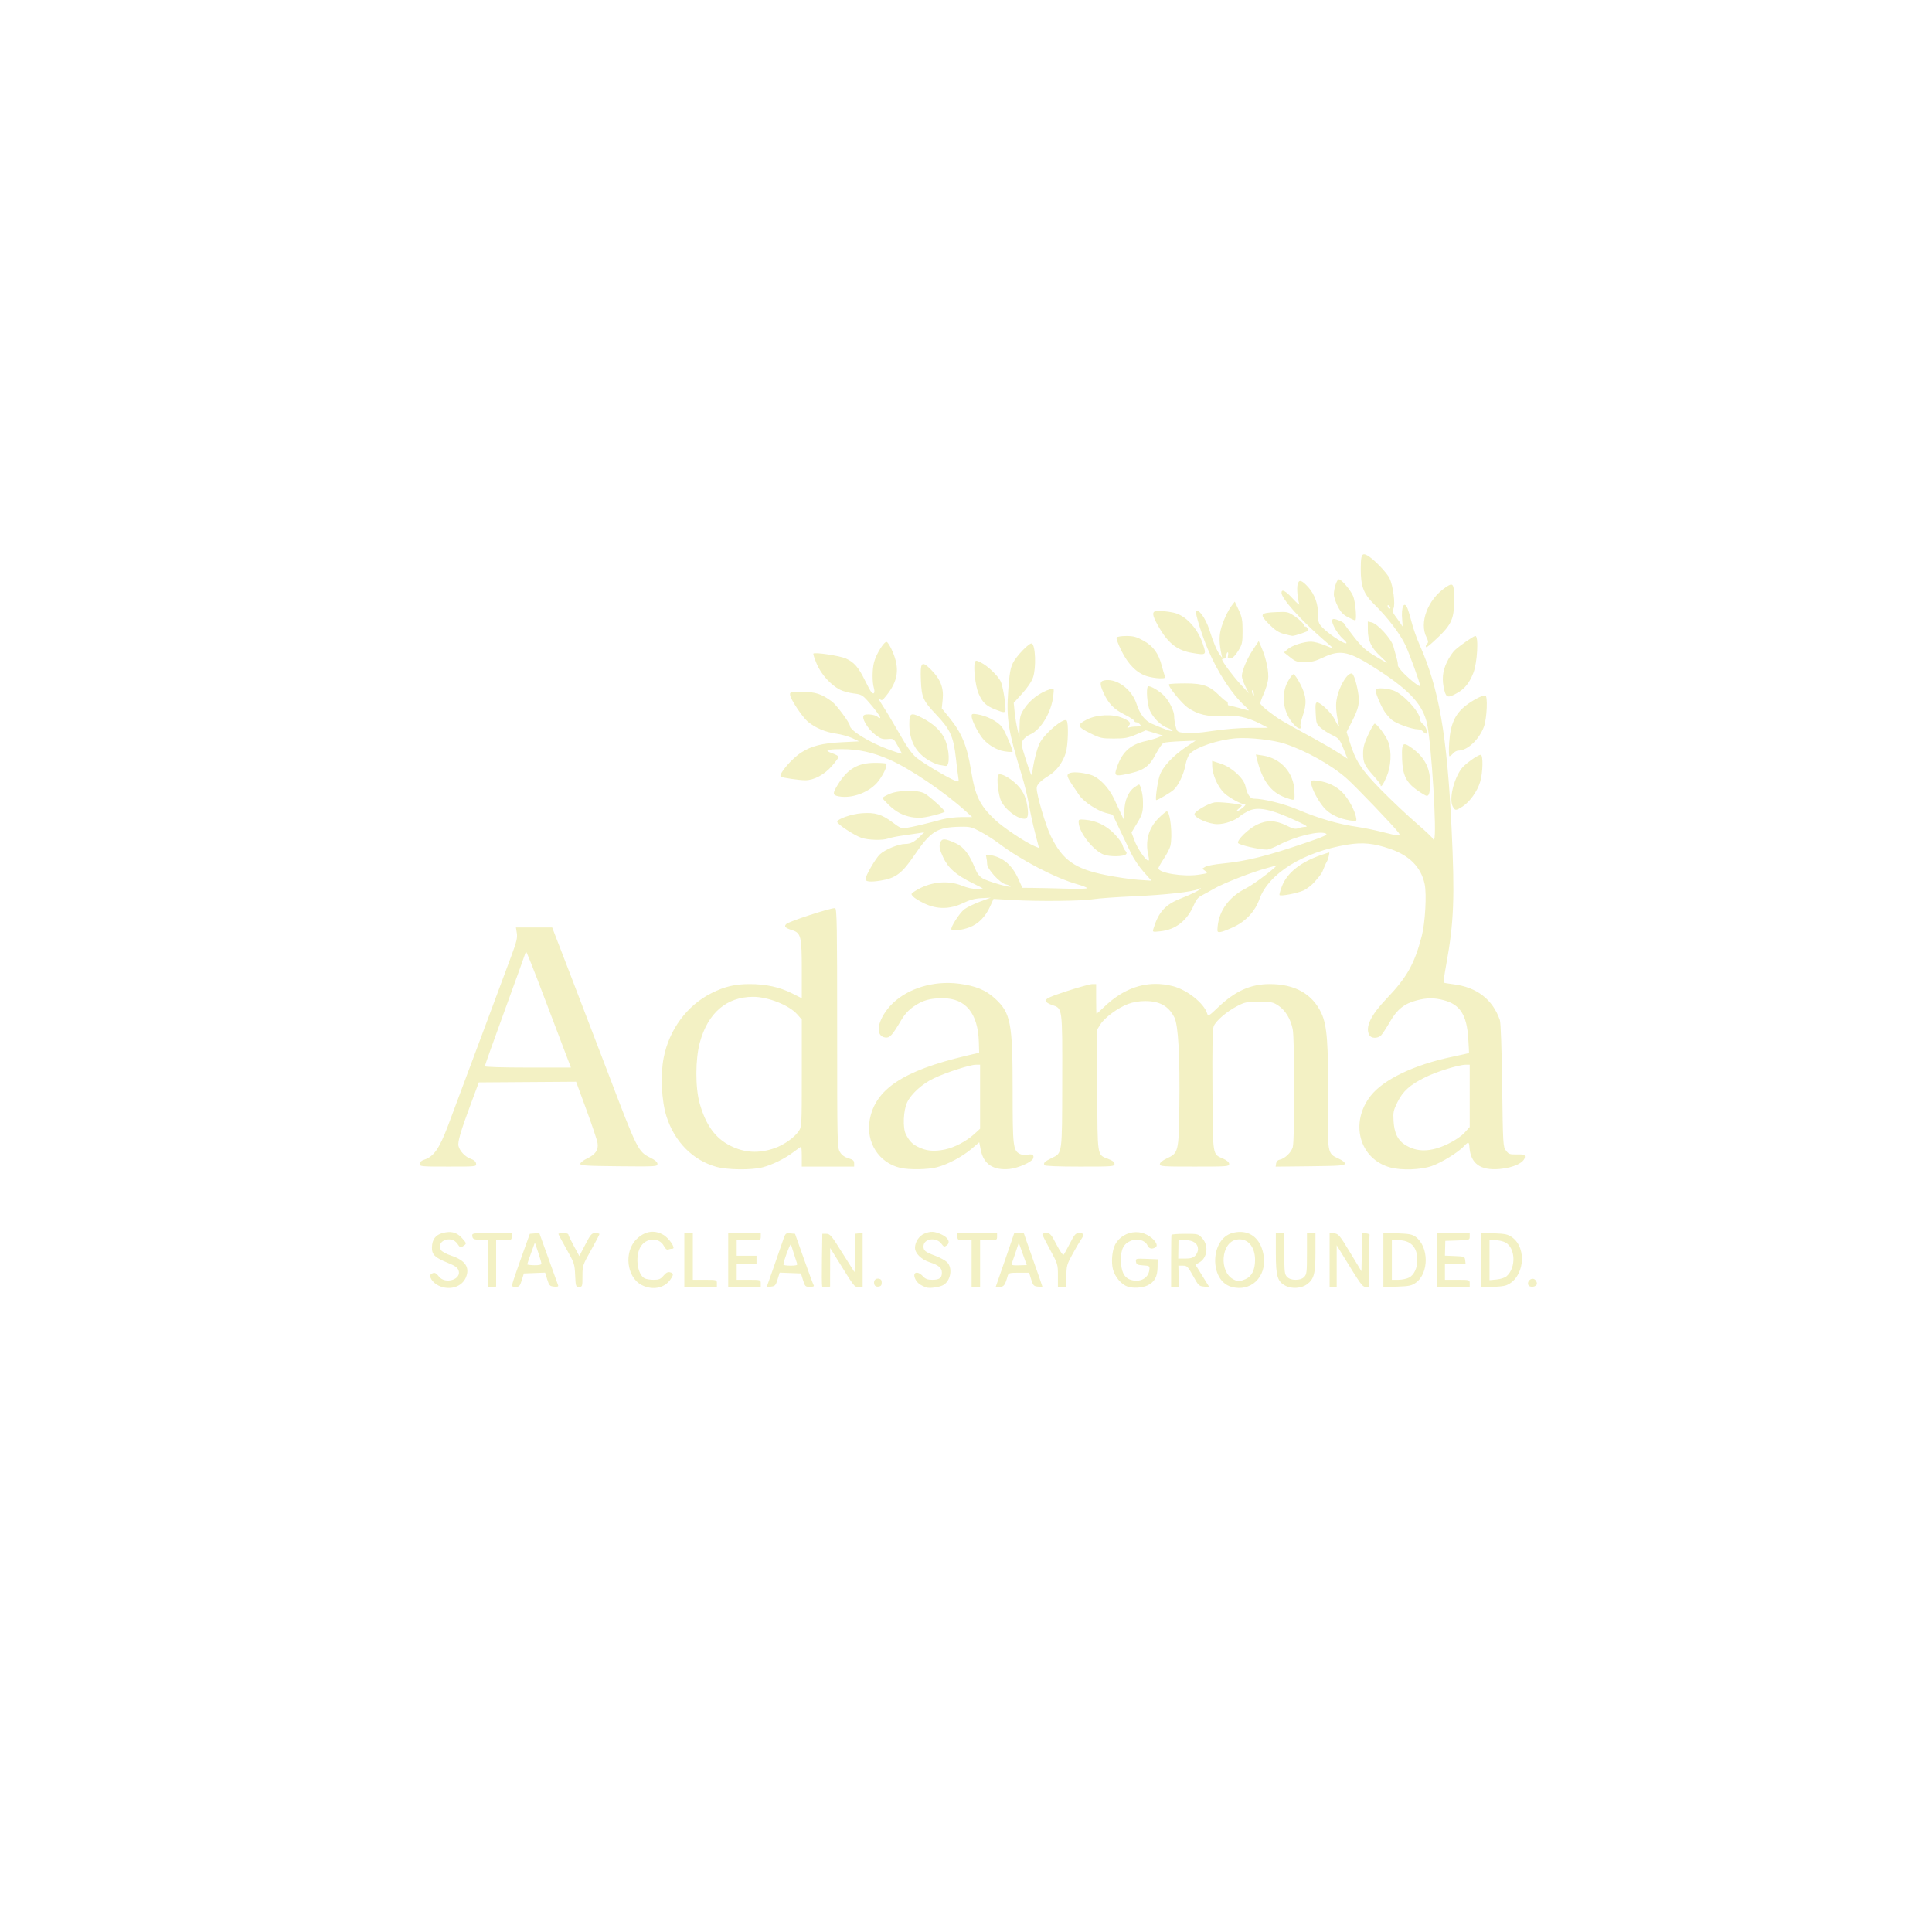
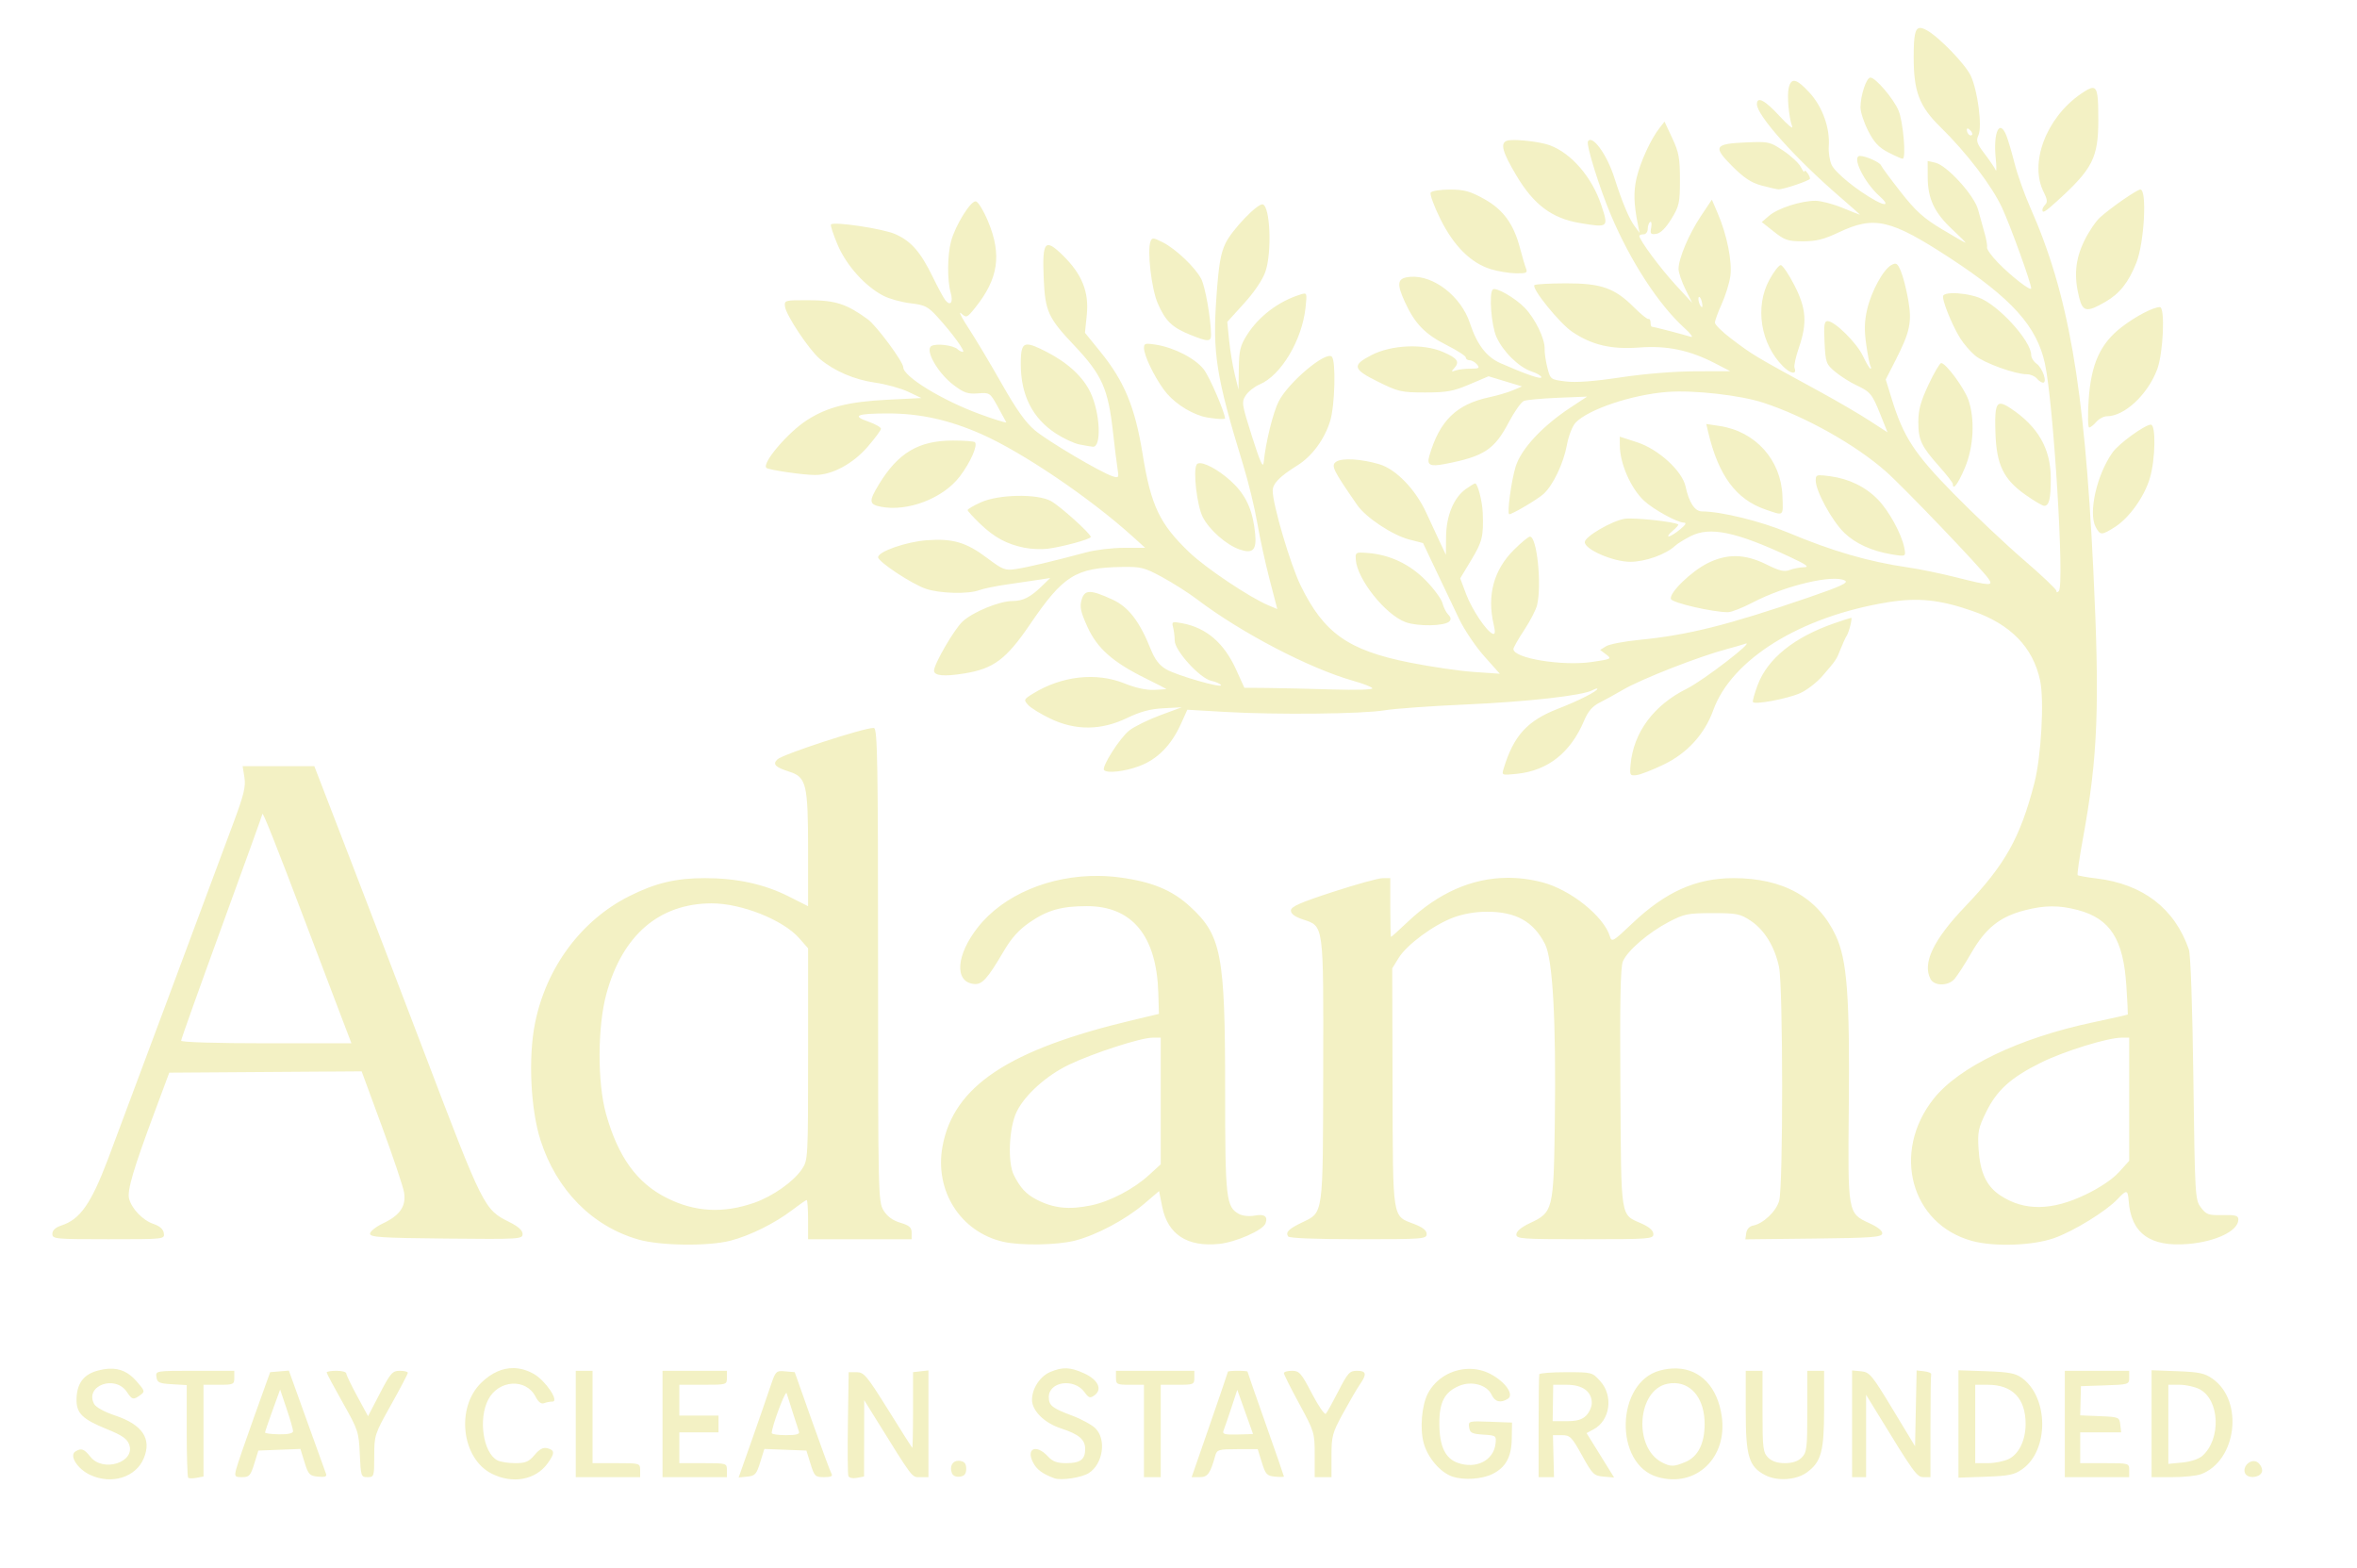
- <svg xmlns="http://www.w3.org/2000/svg" width="1365.3" height="1365.3" version="1.1" viewBox="0 0 1365.3 1365.3" xml:space="preserve">
+ <svg xmlns="http://www.w3.org/2000/svg" viewBox="277.9 381.7 842.1 560.0" version="1.1" xml:space="preserve">
  <path d="m963.87 391.68c-1.81 0.057-2.238 2.816-2.252 10.299-0.024 12.422 1.966 17.67 9.504 25.061 9.438 9.254 18.408 21.001 22.08 28.914 2.996 6.456 10.376 26.874 10.393 28.758 0.011 1.222-6.967-4.162-11.768-9.078-2.352-2.408-4.156-4.906-4.008-5.551 0.148-0.645-0.254-2.972-0.895-5.172s-1.671-5.923-2.291-8.273c-1.354-5.138-11.087-15.846-15.281-16.811l-2.75-0.633 0.021 5.857c0.029 7.638 2.404 12.666 8.789 18.609 2.807 2.612 4.925 4.75 4.707 4.75-0.218 0-4.027-2.183-8.463-4.85-6.559-3.943-9.299-6.419-14.664-13.25-3.629-4.621-6.812-8.931-7.074-9.58-0.437-1.084-5.465-3.32-7.465-3.32-3.165 0 1.435 9.463 7.002 14.404 3.365 2.986 2.518 3.768-1.603 1.48-6.585-3.655-14.179-9.841-15.537-12.656-0.724-1.501-1.188-4.529-1.031-6.729 0.462-6.466-2.29-14.121-6.859-19.078-4.663-5.059-6.511-5.514-7.434-1.838-0.698 2.782-5e-3 10.662 1.225 13.916 0.415 1.1-1.623-0.588-4.529-3.75-5.225-5.685-8.084-7.181-8.084-4.231 0 4.056 13.878 19.535 29.805 33.242 3.986 3.43 7.122 6.235 6.971 6.232-0.152-3e-3 -2.975-1.115-6.275-2.475s-7.606-2.483-9.568-2.496c-5.088-0.034-13.445 2.655-16.547 5.322l-2.648 2.277 4.342 3.438c3.862 3.059 5.006 3.439 10.381 3.439 4.73 0 7.517-0.699 12.844-3.223 12.642-5.988 18.518-4.624 39.697 9.217 22.063 14.418 31.004 24.36 33.896 37.682 3.091 14.238 7.055 79.005 4.975 81.273-0.546 0.596-0.871 0.568-0.871-0.074 0-0.564-5.287-5.575-11.75-11.137-6.462-5.562-17.672-16.148-24.91-23.523-14.14-14.408-17.966-20.269-22.215-34.037l-2.103-6.822 3.412-6.678c5.283-10.34 6.014-13.78 4.629-21.736-0.651-3.736-1.818-8.311-2.594-10.168-1.23-2.943-1.666-3.239-3.408-2.307-2.895 1.549-7.167 9.359-8.68 15.867-0.972 4.182-1.058 7.399-0.332 12.514 0.537 3.787 1.223 7.282 1.523 7.768 0.3 0.486 0.297 0.885-8e-3 0.885-0.305 0-1.511-2.035-2.68-4.521-2.211-4.704-10.083-12.479-12.635-12.479-1.197 0-1.398 1.412-1.084 7.631 0.367 7.261 0.551 7.77 3.793 10.477 1.874 1.565 5.264 3.717 7.531 4.783 5.091 2.393 5.673 3.11 8.723 10.73l2.449 6.121-6.58-4.256c-3.62-2.341-11.307-6.834-17.082-9.984-24.293-13.253-24.289-13.251-32.25-19.271-3.163-2.392-5.75-4.942-5.75-5.668s1.093-3.737 2.428-6.691 2.719-7.4 3.076-9.881c0.736-5.11-1.19-14.761-4.479-22.432l-2.119-4.941-3.963 5.941c-4.266 6.397-7.943 15.106-7.943 18.809 0 1.261 1.097 4.507 2.439 7.213l2.439 4.92-5.986-6.5c-5.436-5.902-12.893-15.977-12.893-17.42 0-0.319 0.675-0.58 1.5-0.58s1.5-0.874 1.5-1.941 0.385-2.178 0.855-2.469c0.471-0.291 0.636 0.621 0.367 2.027-0.423 2.212-0.176 2.51 1.83 2.219 1.523-0.221 3.371-2.053 5.383-5.336 2.822-4.604 3.064-5.713 3.064-14 0-7.731-0.388-9.83-2.754-14.881l-2.754-5.879-1.861 2.379c-3.057 3.909-6.774 12.027-8.117 17.727-1.15 4.882-1.011 9.468 0.512 16.902l0.562 2.752-1.795-2.43c-1.984-2.685-4.429-8.54-7.262-17.385-2.642-8.248-7.867-15.417-9.396-12.893-0.721 1.191 4.191 16.898 8.311 26.578 7.06 16.587 17.031 31.857 26.229 40.166 2.279 2.059 3.231 3.408 2.168 3.07-2.553-0.81-13.324-3.607-13.891-3.607-0.248 0-0.451-0.675-0.451-1.5s-0.338-1.387-0.75-1.25-2.709-1.709-5.102-4.102c-6.965-6.965-11.723-8.652-24.334-8.631-5.877 0.01-10.961 0.293-11.297 0.629-1.136 1.136 8.949 13.606 13.482 16.67 7.017 4.744 13.983 6.375 24 5.621 9.848-0.741 17.914 0.933 26.926 5.588l5.574 2.879-12.5 0.033c-7.489 0.021-18.189 0.892-26.689 2.172-9.549 1.438-15.971 1.913-19.637 1.455-5.391-0.674-5.459-0.725-6.525-4.873-0.593-2.306-1.037-5.35-0.988-6.766 0.124-3.599-3.376-10.816-7.125-14.688-3.428-3.541-10.408-7.534-11.412-6.529-1.414 1.414-0.514 12.935 1.326 16.988 2.406 5.3 8.03 10.81 12.559 12.305 1.92 0.634 3.492 1.561 3.492 2.061 0 0.864-5.643-1.074-14.609-5.018-5.008-2.203-8.432-6.682-10.92-14.283-3.134-9.575-13.021-17.26-21.316-16.566-4.654 0.389-5.035 2.211-1.889 9.055 3.539 7.699 7.174 11.443 14.869 15.318 3.775 1.901 6.865 3.9 6.865 4.443 0 0.543 0.619 0.988 1.377 0.988 0.758 0 1.938 0.675 2.623 1.5 1.067 1.285 0.737 1.5-2.297 1.5-1.947 0-4.364 0.291-5.371 0.646-1.499 0.53-1.605 0.403-0.582-0.699 2.209-2.381 1.361-3.653-3.957-5.941-7.04-3.029-18.367-2.525-25.475 1.133-7.095 3.651-6.755 5.041 2.322 9.527 7.267 3.591 8.325 3.834 16.816 3.834 7.756 0 10.043-0.416 15.865-2.889l6.803-2.891 5.982 1.81 5.981 1.812-3.295 1.389c-1.812 0.764-5.543 1.867-8.293 2.451-11.876 2.524-17.864 8.358-21.541 20.994-0.958 3.29 0.233 3.898 5.609 2.865 13.909-2.672 17.643-5.11 22.768-14.863 2.013-3.831 4.448-7.276 5.412-7.658s6.441-0.886 12.172-1.119l10.42-0.422-5.92 3.898c-10.096 6.648-17.666 14.797-19.621 21.121-1.558 5.043-3.161 17-2.279 17 1.152 0 10.303-5.422 12.312-7.295 3.424-3.192 7.096-10.943 8.295-17.508 0.572-3.133 1.94-6.666 3.037-7.848 4.45-4.792 20.234-10.092 32.883-11.041 9.411-0.706 25.983 1.156 34.217 3.846 14.923 4.875 32.972 14.994 43.797 24.553 6.434 5.681 33.949 34.434 36.67 38.318 1.865 2.662 0.65 2.612-11.549-0.479-5.325-1.349-13.057-2.942-17.182-3.539-14.122-2.044-26.985-5.783-43.031-12.508-9.522-3.991-23.827-7.5-30.574-7.5-2.576 0-4.644-3.134-5.894-8.935-1.193-5.535-9.716-13.31-17.273-15.758l-6.227-2.016 0.016 3.103c0.032 6.483 3.888 15.305 8.645 19.771 3.292 3.091 11.902 7.831 14.238 7.838 1.091 3e-3 0.647 0.789-1.398 2.465-1.65 1.353-3.45 2.46-4 2.461s0.075-0.893 1.391-1.988c1.315-1.095 2.215-2.122 2-2.281-1.345-0.997-16.041-2.552-19.158-2.027-4.67 0.786-14.232 6.379-14.232 8.324 0 2.647 10.143 7.043 16.254 7.043 5.385 0 12.81-2.667 16.1-5.783 0.745-0.706 3.197-2.222 5.449-3.371 6.943-3.542 16.318-1.57 35.697 7.51 5.771 2.704 6.88 3.528 4.814 3.578-1.477 0.036-3.784 0.483-5.127 0.994-1.923 0.731-3.689 0.307-8.315-1.996-7.581-3.775-14.006-3.917-20.941-0.461-5.97 2.975-13.941 10.759-13.145 12.836 0.526 1.372 14.981 4.7 20.391 4.695 1.198-1e-3 5.205-1.582 8.908-3.512 11.591-6.042 28.736-10.089 32.891-7.764 1.33 0.745-1.605 2.098-13.131 6.049-28.77 9.863-42.945 13.408-60.49 15.129-5.304 0.52-10.593 1.539-11.754 2.264l-2.109 1.318 2.143 1.615c2.063 1.556 1.88 1.654-4.953 2.668-10.647 1.58-28.182-1.285-28.182-4.606 0-0.515 1.739-3.576 3.865-6.801s4.19-7.213 4.586-8.863c1.745-7.275-0.039-24.5-2.537-24.5-0.555 0-3.163 2.153-5.795 4.785-7.148 7.148-9.592 16.165-7.189 26.518 0.641 2.763 0.567 3.697-0.273 3.42-2.151-0.708-7.476-8.625-9.576-14.238l-2.088-5.582 4.004-6.639c3.892-6.452 4.36-8.392 4.049-16.764-0.154-4.127-1.804-10.5-2.719-10.5-0.285 0-1.786 0.902-3.336 2.006-4.308 3.067-6.98 9.53-7.053 17.059l-0.062 6.436-1.891-4c-1.04-2.2-3.329-7.135-5.09-10.965-3.852-8.38-10.803-15.592-16.742-17.371-6.522-1.954-13.515-2.351-15.525-0.881-1.865 1.364-1.116 2.886 7.609 15.486 3.08 4.447 12.618 10.751 18.58 12.279l4.896 1.256 4.783 10.098c2.631 5.554 6.3 13.248 8.152 17.098s5.872 9.81 8.934 13.244l5.568 6.244-9.326-0.639c-5.129-0.351-15.49-1.871-23.027-3.381-21.857-4.377-30.505-10.498-38.803-27.469-3.682-7.531-9.994-28.938-9.994-33.895 0-2.543 2.515-5.128 8.754-8.998 5.303-3.289 9.796-9.386 11.807-16.021 1.669-5.51 2.064-21.361 0.57-22.855-2.132-2.132-15.554 9.174-19.023 16.025-2.007 3.963-4.663 14.816-5.322 21.744-0.212 2.229-1.283-0.144-4.164-9.23-3.703-11.678-3.804-12.343-2.231-14.744 0.906-1.383 3.123-3.13 4.924-3.883 7.648-3.196 15.204-15.85 16.426-27.508 0.556-5.301 0.535-5.358-1.838-4.623-7.767 2.406-14.85 7.76-19.07 14.414-2.424 3.823-2.849 5.553-2.943 12.02l-0.109 7.555-1.346-5.5c-0.74-3.025-1.644-8.472-2.006-12.104l-0.658-6.604 6.019-6.643c3.705-4.088 6.633-8.442 7.615-11.324 2.353-6.904 1.726-23.12-0.928-24.002-1.744-0.58-10.987 9.032-13.32 13.852-1.745 3.604-2.433 7.624-3.244 18.949-1.463 20.427-0.181 28.522 9.568 60.375 1.852 6.05 4.095 15.275 4.984 20.5s2.866 14.309 4.394 20.188l2.779 10.689-3.098-1.295c-6.727-2.811-22.37-13.278-28.285-18.926-10.652-10.17-13.76-16.698-16.723-35.105-2.707-16.821-6.529-26.053-15.195-36.709l-5.412-6.656 0.654-6.387c0.838-8.182-1.695-14.517-8.471-21.191-6.483-6.386-7.497-5.194-6.92 8.135 0.511 11.785 1.556 14.086 10.895 23.955 9.92 10.484 12.123 15.409 13.854 30.955 0.603 5.416 1.341 11.348 1.641 13.184 0.509 3.119 0.393 3.29-1.768 2.607-4.189-1.323-23.097-12.496-27.779-16.416-3.302-2.765-6.636-7.454-11.869-16.688-4.002-7.062-9.336-15.99-11.854-19.84-2.055-3.143-3.216-5.295-2.984-5.455 0.054-0.031 0.177 0.034 0.371 0.207 1.898 1.692 2.071 1.623 4.998-2.019 8.299-10.327 9.585-18.887 4.631-30.801-1.581-3.802-3.548-7.045-4.371-7.203-1.809-0.348-7.333 8.543-8.869 14.271-1.321 4.926-1.399 13.916-0.158 18.242 1.002 3.495-6e-3 5.072-1.834 2.869-0.624-0.752-2.646-4.474-4.494-8.271-4.4-9.04-7.729-12.858-13.428-15.4-4.347-1.939-21.868-4.576-22.984-3.459-0.273 0.273 0.792 3.539 2.367 7.258 3.146 7.429 9.898 14.921 16.469 18.273 2.106 1.075 6.431 2.259 9.609 2.633 5.156 0.606 6.201 1.143 9.682 4.967 5.301 5.824 10.057 12.389 8.975 12.389-0.488 0-1.315-0.415-1.838-0.922-1.512-1.468-7.805-2.218-9.449-1.125-2.272 1.51 2.394 9.653 7.939 13.854 3.736 2.83 5.119 3.31 8.725 3.023 4.215-0.335 4.33-0.26 7.061 4.654 1.527 2.747 2.912 5.295 3.078 5.662 4e-3 9e-3 5e-3 0.017 4e-3 0.023-5.8e-4 2e-3 -3e-3 8e-3 -4e-3 0.01l-6e-3 6e-3c-0.259 0.19-4.375-1.089-9.494-2.967-13.46-4.936-27.303-13.422-27.303-16.736 0-1.941-9.539-14.831-12.654-17.1-7.54-5.492-11.476-6.783-20.846-6.834-8.773-0.048-8.993 8e-3 -8.758 2.221 0.323 3.034 8.624 15.519 12.471 18.756 5.145 4.329 12.354 7.421 19.756 8.471 3.873 0.549 9.175 2.011 11.785 3.25l4.746 2.254-12 0.594c-13.985 0.692-21.549 2.596-28.852 7.268-6.826 4.367-16.22 15.399-14.541 17.078 0.736 0.736 13.111 2.545 17.393 2.543 6.123-3e-3 13.517-3.978 18.812-10.111 2.55-2.954 4.676-5.821 4.723-6.371s-2.01-1.723-4.568-2.607c-6.031-2.084-4.03-2.893 7.156-2.893 11.397 0 21.781 2.299 33.293 7.373 14.648 6.456 38.819 22.819 54.047 36.59l4.465 4.037h-7.504c-4.127 0-10.187 0.72-13.465 1.6-11.834 3.176-21.04 5.364-25.178 5.984-3.895 0.584-4.686 0.282-10.324-3.957-7.461-5.609-12.274-7.021-21.568-6.33-7.349 0.546-17.408 4.065-17.365 6.076 0.034 1.631 11.953 9.508 17.037 11.26 4.942 1.703 15.22 1.97 19.092 0.498 1.436-0.546 5.926-1.469 9.979-2.051 4.052-0.582 9.169-1.336 11.369-1.676l4-0.617-3.035 2.957c-4 3.896-6.682 5.256-10.361 5.256-4.718 0-14.258 3.918-17.945 7.371-2.986 2.796-10.158 15.149-10.158 17.496 0 1.852 3.559 2.187 10.809 1.018 10.463-1.688 14.989-5.063 23.434-17.475 11.928-17.531 16.309-20.28 32.777-20.572 6.91-0.122 8.081 0.169 14.445 3.606 3.809 2.057 9.426 5.634 12.48 7.947 15.966 12.091 40.334 24.779 56.066 29.193 3.323 0.932 6.289 2.094 6.592 2.584 0.317 0.513-5.735 0.698-14.277 0.436-8.155-0.251-18.567-0.488-23.139-0.529l-8.312-0.074-2.949-6.502c-4.31-9.505-10.644-14.948-19.262-16.549-3.573-0.664-3.796-0.565-3.264 1.42 0.315 1.172 0.578 3.333 0.586 4.801 0.018 3.574 8.998 13.447 13.037 14.334 1.625 0.357 3.19 1.034 3.481 1.504 0.845 1.367-15.753-3.386-19.551-5.598-2.458-1.432-4.045-3.488-5.508-7.137-4.032-10.058-7.968-15.165-13.717-17.797-7.913-3.623-9.912-3.606-11.006 0.092-0.741 2.505-0.361 4.274 2.07 9.637 3.491 7.7 9.05 12.632 20.762 18.42 4.095 2.024 7.445 3.737 7.445 3.809s-1.977 0.217-4.393 0.322c-2.75 0.12-6.67-0.735-10.48-2.283-10.098-4.103-22.5-2.733-32.781 3.621-3.321 2.053-3.385 2.206-1.707 4.061 0.959 1.06 4.535 3.257 7.945 4.885 8.972 4.282 18.121 4.211 27.318-0.213 4.819-2.318 8.349-3.264 13.098-3.514l6.5-0.34-7.686 2.844c-4.226 1.565-9.176 3.993-11 5.394-3.365 2.587-10.104 13.166-9.055 14.215 1.208 1.208 7.391 0.489 12.625-1.469 6.412-2.399 11.355-7.396 14.768-14.93l2.348-5.184 13.5 0.785c18.276 1.062 49.035 0.746 57-0.584 3.575-0.597 16.584-1.529 28.908-2.07 22.025-0.968 41.738-3.18 45.289-5.08 0.992-0.53 1.803-0.769 1.803-0.529 0 0.871-6.665 4.255-13.918 7.066-11.15 4.323-15.982 9.621-19.584 21.471-0.722 2.375-0.669 2.395 4.748 1.836 11.057-1.141 19.158-7.536 23.988-18.939 1.456-3.437 2.97-5.195 5.629-6.531 2-1.006 5.662-3.019 8.137-4.475 6.723-3.955 27.46-12.057 37.812-14.773 2.372-0.622 5.072-1.408 6-1.746 3.982-1.452-14.91 13.105-20.787 16.018-11.916 5.905-19.139 15.648-20.17 27.211-0.335 3.754-0.203 3.98 2.144 3.703 1.375-0.162 5.782-1.885 9.795-3.828 8.347-4.042 14.543-10.855 17.6-19.355 6.553-18.224 31.193-33.483 62.252-38.551 10.881-1.776 18.676-0.975 30.459 3.127 13.55 4.717 21.525 12.921 24.063 24.752 1.526 7.118 0.396 27.321-2.057 36.758-5.079 19.542-10.434 29.082-24.713 44.031-11.373 11.906-15.375 20.298-12.363 25.926 1.313 2.453 5.998 2.558 8.348 0.186 0.953-0.963 3.728-5.213 6.168-9.447 5.152-8.94 10.19-12.98 19.076-15.295 7.164-1.866 12.339-1.892 19.072-0.1 11.509 3.064 16.217 10.403 17.279 26.936 0.359 5.586 0.603 10.25 0.543 10.365-0.06 0.115-5.629 1.376-12.377 2.801-26.441 5.583-47.967 15.901-57.023 27.336-15.125 19.097-8.108 44.875 13.828 50.791h2e-3c7.935 2.14 21.603 1.655 29.236-1.039 7.028-2.481 18.628-9.63 22.736-14.012 3.132-3.341 3.603-3.261 3.885 0.664 0.835 11.632 7.643 16.589 21.221 15.451 10.005-0.839 17.971-4.706 17.971-8.723 0-1.425-0.938-1.692-5.617-1.596-5.056 0.104-5.829-0.165-7.75-2.705-2.08-2.75-2.147-3.914-2.699-46-0.341-26.013-0.985-44.383-1.617-46.207-5.083-14.662-16.402-23.354-33.012-25.354-3.453-0.416-6.472-0.952-6.711-1.191-0.239-0.239 0.597-6.057 1.857-12.93 5.402-29.452 6.095-47.543 3.703-96.717-3.189-65.562-8.897-98.197-22.557-128.99-2.004-4.517-4.481-11.492-5.506-15.5-1.024-4.008-2.353-8.525-2.953-10.037-2.443-6.161-4.763-1.262-3.826 8.078 0.26 2.595 0.298 4.353 0.119 4.418h-2e-3l-2e-3 2e-3h-6e-3c-8.9e-4 -7e-5 -5e-3 1.5e-4 -6e-3 0-1e-3 -2.5e-4 -5e-3 -2e-3 -6e-3 -2e-3 -0.032-0.013-0.071-0.072-0.113-0.176-0.321-0.786-2.077-3.386-3.904-5.779-2.844-3.726-3.168-4.691-2.248-6.711 1.401-3.075-0.249-15.863-2.734-21.193-1.958-4.199-11.454-14.001-15.838-16.348-0.946-0.506-1.702-0.789-2.305-0.77zm-17.727 17.73c-1.424 0-3.541 6.389-3.541 10.686 0 1.625 1.238 5.382 2.75 8.348 2.11 4.137 3.775 5.925 7.156 7.68 2.424 1.258 4.746 2.287 5.158 2.287 1.338 0 0.185-13.391-1.486-17.273-1.854-4.306-8.206-11.727-10.037-11.727zm79.445 3.703c-0.927-0.029-2.281 0.779-4.258 2.139-12.448 8.565-18.553 24.864-13.193 35.229 1.175 2.271 1.329 3.464 0.549 4.244-0.597 0.597-1.084 1.445-1.084 1.885 0 1.393 0.859 0.897 5.107-2.949 12.878-11.659 14.877-15.587 14.867-29.25-0-8.135-0.218-11.241-1.988-11.297zm-44.736 14.498c0.206-0.018 0.53 0.178 0.934 0.582 0.651 0.651 0.95 1.415 0.666 1.699-0.667 0.667-1.85-0.515-1.85-1.85 0-0.274 0.09-0.418 0.25-0.432zm-161.89 4.115c-1.244-6e-3 -2.224 0.077-2.731 0.271-2.403 0.922-1.543 4.023 3.443 12.416 6.186 10.412 12.686 15.284 22.629 16.955 10.317 1.734 10.394 1.668 7.648-6.531-3.313-9.895-10.665-18.404-18.35-21.238-2.803-1.034-8.908-1.855-12.641-1.873zm87.656 0.719c-1.231-0.014-2.743 0.041-4.717 0.123-11.517 0.48-12.129 1.49-5.133 8.486 4.217 4.217 6.813 5.931 10.471 6.914 2.675 0.719 5.374 1.336 5.998 1.373 1.729 0.103 11.367-3.153 11.35-3.834-0.028-1.094-1.954-3.615-1.984-2.598-0.017 0.55-0.594-0.125-1.285-1.5-0.691-1.375-3.498-4.004-6.236-5.842-3.596-2.413-4.769-3.08-8.463-3.123zm135.99 16.965c-1.196 0-10.345 6.317-14.377 9.926-1.582 1.416-4.17 5.274-5.75 8.574-3.151 6.58-3.666 12.474-1.752 20.074 1.3 5.163 2.728 5.4 9.377 1.551 5.132-2.971 8.247-6.906 11.062-13.971 2.826-7.092 3.875-26.154 1.44-26.154zm-246.69 0.012c-3.416-7e-3 -6.494 0.479-6.867 1.082-0.372 0.602 1.183 4.842 3.453 9.424 4.783 9.652 10.894 15.734 18.014 17.928 2.525 0.778 6.553 1.446 8.949 1.484 3.763 0.06 4.261-0.168 3.656-1.68-0.385-0.963-1.348-4.225-2.141-7.25-2.292-8.748-6.002-13.833-12.873-17.646-4.976-2.761-7.057-3.332-12.191-3.342zm-105.93 17.508c-0.534-2e-3 -0.774 0.339-1.027 0.998-1.263 3.291 0.326 16.976 2.568 22.133 2.746 6.314 5.115 8.611 11.578 11.221 6.476 2.615 7.506 2.599 7.469-0.121-0.079-5.765-2.07-17.045-3.494-19.799-2.121-4.102-9.016-10.676-13.705-13.068-1.802-0.919-2.784-1.361-3.389-1.363zm224.12 9.48c-0.653 0-2.477 2.362-4.051 5.25-5.26 9.651-3.178 22.842 4.879 30.922 2.749 2.757 5.072 3.05 4.1 0.518-0.263-0.686 0.431-3.892 1.543-7.125 3.061-8.897 2.686-14.071-1.631-22.463-2.01-3.906-4.187-7.102-4.84-7.102zm61.148 10.035c-1.59 0.053-2.762 0.329-3.086 0.854-0.665 1.075 2.973 10.236 6.033 15.193 1.216 1.971 3.625 4.772 5.352 6.225 3.165 2.663 14.322 6.693 18.529 6.693 1.25 0 2.833 0.675 3.518 1.5 0.685 0.825 1.688 1.5 2.231 1.5 1.609 0-0.189-5.282-2.301-6.762-1.061-0.743-1.93-2.139-1.93-3.1 0-5.124-11.943-18.155-18.877-20.598-3.004-1.058-6.818-1.594-9.469-1.506zm-90.279 1.322c0.275-0.01 0.652 0.639 0.904 1.603 0.293 1.122 0.336 2.039 0.096 2.039-0.711 0-1.666-3.043-1.125-3.584 0.038-0.038 0.08-0.057 0.125-0.059zm164.59 3.643c-2.352 0-8.703 3.324-13.662 7.15-7.644 5.897-10.938 13.194-11.785 26.1-0.352 5.362-0.264 9.75 0.197 9.75 0.461 0 1.609-0.9 2.551-2 0.942-1.1 2.634-2 3.762-2 6.313 0 14.6-7.733 17.99-16.787 2.177-5.816 2.877-22.213 0.947-22.213zm-361.7 13.104c-1.06 0.043-1.256 0.486-1.244 1.518 0.031 2.659 3.384 9.725 7.014 14.779 3.028 4.216 8.475 8.016 13.791 9.621 2.525 0.762 8.198 1.269 8.152 0.729-0.212-2.509-5.522-14.772-7.545-17.424-3.004-3.938-10.56-7.857-17.184-8.908-1.401-0.222-2.348-0.34-2.984-0.314zm-42.895 0.273c-2.013 0.045-2.371 2.163-2.371 6.965 0 11.068 4.159 19.33 12.471 24.771 2.755 1.804 6.589 3.59 8.52 3.969 1.931 0.379 4.063 0.739 4.74 0.803 3.184 0.297 2.672-11.921-0.809-19.326-2.635-5.606-8.062-10.644-15.678-14.555-3.343-1.716-5.496-2.658-6.873-2.627zm326.46 6.623c-0.527 0.054-2.557 3.516-4.535 7.74-2.792 5.963-3.625 9.007-3.625 13.254 0 6.497 1.023 8.674 7.492 15.955 2.663 2.997 4.842 5.81 4.842 6.25 0 2.44 1.833-1e-3 4.25-5.66 3.195-7.481 3.72-17.539 1.277-24.463-1.507-4.271-8.032-13.076-9.689-13.076-4e-3 0-8e-3 -4.2e-4 -0.012 0zm21.258 14.52c-1.847 1e-3 -2.124 2.938-1.865 10.48 0.39 11.339 2.877 16.491 10.609 21.977 3.12 2.213 6.186 4.023 6.814 4.023 1.752 0 2.359-2.539 2.348-9.832-0.016-10.587-4.535-18.474-14.318-24.988-1.585-1.056-2.748-1.661-3.588-1.66zm-105.18 7.238 0.676 2.871c3.653 15.518 9.963 24.064 20.424 27.664 6.771 2.33 6.376 2.64 6.111-4.793-0.458-12.881-9.624-23.104-22.436-25.025l-4.775-0.717zm158.84 0.242c-2.12 0-11.416 6.739-13.68 9.918-5.632 7.909-8.732 21.585-6.035 26.623 1.629 3.043 2.089 3.045 6.857 0.035 5.107-3.224 10.535-10.818 12.514-17.508 1.973-6.669 2.197-19.068 0.344-19.068zm-427.99 5.67c-12.227 7e-3 -19.567 4.352-26.445 15.658-3.673 6.037-3.575 7.156 0.695 7.992 9.585 1.877 22.274-2.996 28.213-10.832 3.813-5.031 6.495-11.115 5.387-12.223-0.33-0.33-3.862-0.598-7.85-0.596zm88.125 8.098c-0.489 0.018-0.849 0.171-1.045 0.48-1.354 2.145 0.104 14.705 2.18 18.773 2.325 4.557 8.432 9.932 13.127 11.555 4.737 1.637 6.148 0.246 5.602-5.519-0.742-7.828-2.917-13.057-7.314-17.582-4.121-4.24-9.733-7.606-12.332-7.707-0.075-3e-3 -0.147-3e-3 -0.217 0zm221.51 4.309c-1.264 0.052-1.385 0.571-1.385 1.857 0 3.812 5.851 14.507 10.258 18.748 3.946 3.798 9.802 6.465 16.742 7.627 5.237 0.877 5.282 0.853 4.631-2.4-0.983-4.917-5.454-13.086-9.375-17.131-4.42-4.559-10.364-7.459-17.139-8.357-1.802-0.239-2.974-0.375-3.732-0.344zm-286.59 7.359c-4.852 0.088-9.884 0.868-13.049 2.301-2.612 1.183-4.75 2.432-4.75 2.775s2.03 2.571 4.512 4.949c5.052 4.84 9.497 7.239 15.756 8.506 2.328 0.471 6.032 0.637 8.232 0.369 5.26-0.641 15.5-3.43 15.5-4.223 0-1.164-10.961-11.041-14.238-12.83-2.44-1.331-7.111-1.936-11.963-1.848zm122.65 20.27c-1.847 8e-3 -1.899 0.543-1.768 2.5 0.473 7.023 10.598 19.727 17.818 22.357 4.345 1.583 13.915 1.423 15.6-0.262 0.705-0.705 0.59-1.469-0.367-2.426-0.768-0.768-1.701-2.613-2.074-4.102-0.374-1.488-3.038-5.123-5.922-8.076-5.711-5.849-12.891-9.254-20.783-9.857-1.074-0.082-1.888-0.137-2.504-0.135zm175.23 23.295c-0.199 0-2.807 0.84-5.793 1.867-14.535 5.001-24.068 12.657-27.639 22.195-1.12 2.991-1.875 5.704-1.678 6.031 0.623 1.033 12.338-1.165 16.854-3.162 2.383-1.054 5.985-3.832 8.006-6.174 4.909-5.69 4.945-5.741 6.529-9.758 0.759-1.925 1.692-3.95 2.074-4.5 0.823-1.185 2.169-6.5 1.647-6.5zm-349.36 39.354c-3.439-0.041-32.363 9.369-34.275 11.221-1.807 1.75-0.802 2.781 4.303 4.414 6.048 1.935 6.654 4.479 6.654 27.992v20.045l-7.004-3.527c-8.668-4.365-18.466-6.498-29.852-6.498-10.4 0-17.704 1.745-27.1 6.477-17.164 8.644-29.674 25.566-33.633 45.492-2.421 12.19-1.546 30.592 1.98 41.609 5.715 17.857 18.463 30.795 35.006 35.531 7.846 2.246 25.01 2.455 32.898 0.4 7.03-1.831 15.832-6.198 22.041-10.938 2.574-1.964 4.9-3.572 5.17-3.572 1e-3 0 3e-3 -9e-5 4e-3 0 1e-3 1.9e-4 5e-3 2e-3 6e-3 2e-3 0.265 0.096 0.482 3.208 0.482 6.998v7h37v-2.342c0-1.87-0.816-2.586-4.049-3.555-2.741-0.821-4.677-2.244-5.996-4.408-1.891-3.1-1.947-5.702-1.951-87.477-3e-3 -72.163-0.209-84.36-1.434-84.83-0.056-0.021-0.141-0.034-0.252-0.035zm-225.34 13.646 0.641 4.006c0.524 3.279-0.189 6.227-3.926 16.25-2.511 6.734-12.945 34.744-23.189 62.244s-19.996 53.597-21.67 57.992c-6.058 15.906-9.91 21.388-16.574 23.588-2.174 0.718-3.258 1.715-3.258 2.998 0 1.833 0.935 1.922 20.068 1.922 20.014 0 20.069-6e-3 19.75-2.166-0.212-1.435-1.459-2.549-3.697-3.299-3.813-1.278-7.805-5.428-8.717-9.062-0.719-2.864 1.533-10.521 8.961-30.473l5.398-14.5 34.367-0.238 34.369-0.24 7.281 19.797c4.005 10.888 7.549 21.449 7.877 23.469 0.791 4.875-1.421 8.145-7.451 11.008-2.589 1.229-4.707 2.902-4.707 3.719 0 1.271 3.935 1.524 27.25 1.752 26.248 0.256 27.25 0.195 27.25-1.645 0-1.28-1.563-2.686-4.742-4.266-8.969-4.456-9.259-5.03-30.314-60.355-7.745-20.35-19.768-51.738-26.717-69.75l-12.635-32.75h-25.616zm7.064 17.084c0.077-1.072 4.944 11.159 15.086 37.916 5.524 14.575 11.548 30.438 13.385 35.25l3.34 8.75h-30.426c-17.866 0-30.426-0.379-30.426-0.92 0-0.506 6.525-18.806 14.5-40.666s14.518-40.008 14.541-40.33zm298.85 22.125c-17.363-0.231-34.088 6.707-43.25 18.381-7.748 9.871-8.445 19.398-1.48 20.215 2.986 0.35 4.843-1.681 10.793-11.801 2.712-4.612 5.372-7.566 9.182-10.191 6.373-4.392 11.387-5.812 20.492-5.812 16.156 0 24.897 10.627 25.498 31l0.221 7.5-9.422 2.238c-44.352 10.532-63.995 23.595-67.906 45.164-2.867 15.812 6.409 30.422 21.572 33.979 6.232 1.462 19.477 1.252 25.857-0.41 7.741-2.016 18.046-7.511 24.635-13.135l5.318-4.539 1.121 5.609c1.974 9.887 8.945 14.432 20.346 13.264 5.959-0.611 15.609-4.862 16.539-7.287 0.972-2.534-0.338-3.487-3.879-2.822-1.871 0.351-4.272 0.111-5.508-0.551-4.696-2.513-5.019-5.385-5.019-44.391 0-48.44-1.303-55.212-12.613-65.549-6.383-5.834-13.526-8.778-25.037-10.318-2.486-0.333-4.979-0.51-7.459-0.543zm145.77 0.682c-12.518 0.117-24.485 5.39-35.342 15.656-3.171 2.999-5.888 5.453-6.039 5.453-0.151 0-0.275-4.725-0.275-10.5v-10.5l-2.75 0.012c-1.512 7e-3 -9.5 2.217-17.75 4.908-11.799 3.849-15 5.268-15 6.652 0 1.183 1.4 2.227 4.271 3.184 7.554 2.518 7.369 1.149 7.266 53.92-0.102 52.377 0.143 50.607-7.504 54.309-4.894 2.369-5.993 3.463-5.033 5.016 0.385 0.623 9.843 1 25.059 1 23.181 0 24.441-0.097 24.441-1.865 0-1.291-1.397-2.397-4.541-3.598-7.828-2.989-7.516-0.997-7.644-48.807l-0.115-42.51 2.303-3.725c2.937-4.752 12.455-11.775 19.561-14.434 3.49-1.306 7.894-2.062 12.006-2.062 10.308 0 16.547 3.467 20.689 11.5 2.8 5.43 4.014 27.293 3.529 63.5-0.424 31.67-0.595 32.364-8.986 36.291-2.934 1.373-4.734 2.871-4.76 3.959-0.038 1.62 1.777 1.75 24.459 1.75 23.162 0 24.5-0.1 24.5-1.848 0-1.187-1.422-2.489-3.971-3.639-7.98-3.599-7.494-0.599-7.82-48.311-0.212-30.977 0.029-43.363 0.885-45.43 1.589-3.837 9.095-10.299 16.406-14.123 5.505-2.88 6.789-3.139 15.572-3.144 8.756-6e-3 9.926 0.226 13.695 2.721 4.92 3.256 8.629 9.322 10.133 16.572 1.442 6.95 1.487 78.268 0.053 83.432-1.069 3.847-5.735 8.255-9.453 8.928-1.169 0.212-2.134 1.3-2.322 2.619l-0.322 2.258 24.309-0.268c20.67-0.228 24.352-0.492 24.596-1.768 0.182-0.954-1.496-2.315-4.613-3.742-7.698-3.524-7.696-3.521-7.336-41.258 0.38-39.88-0.6-52.816-4.656-61.484-6.349-13.568-18.709-20.516-36.494-20.516-13.42 0-24.31 4.874-36.264 16.229-6.832 6.489-7.27 6.742-7.936 4.57-2.205-7.191-14.064-16.679-24.123-19.299-4.274-1.113-8.509-1.648-12.682-1.609zm-284.12 9.121c10.644-0.025 25.546 5.905 31.297 12.455l3.164 3.602v37.818c0 37.564-0.015 37.84-2.25 41.15-2.986 4.423-10.408 9.646-16.951 11.93-11.19 3.906-21.288 3.339-31.396-1.764-10.59-5.346-17.261-14.59-21.578-29.895-3.145-11.152-3.085-31.3 0.131-43.043 5.731-20.929 18.876-32.21 37.584-32.254zm157.47 47.988h2.988v45.23l-4.232 3.869c-5.443 4.975-13.848 9.385-20.566 10.791-8.016 1.677-13.56 1.081-19.703-2.121-3.607-1.88-5.679-4.13-7.977-8.662-2.295-4.527-1.757-16.936 0.98-22.607 2.92-6.049 10.712-13.052 18.803-16.898 8.724-4.147 25.6-9.602 29.707-9.602zm346.23 0h2.758v43.994l-3.631 4.019c-2.244 2.484-6.733 5.52-11.75 7.949-12.235 5.923-22.123 6.041-30.703 0.363-4.906-3.247-7.223-8.226-7.734-16.621-0.369-6.062-0.073-7.485 2.744-13.207 3.833-7.786 8.825-12.274 19.574-17.6 8.2-4.062 23.821-8.898 28.742-8.898zm-574.44 118.04c-3.977-0.065-7.885 1.678-11.533 5.197-9.172 8.847-7.102 27.068 3.693 32.512 7.531 3.798 15.769 2.247 20.059-3.777 2.521-3.541 2.494-4.605-0.137-5.293-1.526-0.399-2.809 0.266-4.59 2.383-2.057 2.444-3.222 2.938-6.947 2.938-2.462 0-5.344-0.463-6.402-1.029-5.026-2.69-6.821-14.717-3.234-21.66 3.659-7.083 13.469-7.734 16.889-1.121 1.016 1.964 2.05 2.775 3.051 2.391 0.833-0.32 2.181-0.58 2.996-0.58 2.603 0-2.463-7.53-6.648-9.883-2.397-1.347-4.809-2.037-7.195-2.076zm197.6 0.078c-1.843-0.077-3.621 0.363-5.865 1.301-3.649 1.524-6.533 5.92-6.533 9.953 0 3.888 4.436 8.282 10.279 10.184 6.494 2.113 8.721 4.004 8.721 7.398 0 3.739-1.747 5.045-6.748 5.045-3.353 0-4.877-0.572-6.664-2.5-4.068-4.389-7.814-2.769-5.215 2.256 1.321 2.554 3.432 4.116 7.627 5.644 2.442 0.89 9.833-0.245 12.354-1.897 5.021-3.29 6.292-11.951 2.334-15.908-1.272-1.272-4.979-3.31-8.238-4.529-7.255-2.714-8.449-3.657-8.449-6.666 0-5.583 9.044-6.859 12.732-1.795 1.581 2.17 2.012 2.301 3.652 1.102 2.848-2.083 1.186-5.544-3.732-7.777-2.504-1.137-4.411-1.733-6.254-1.811zm218.05 0.047c-1.93-0.073-3.983 0.168-6.129 0.746-15.788 4.251-16.444 33.49-0.854 38.025 13.694 3.983 25.125-6.845 22.953-21.742-1.528-10.483-7.606-16.714-15.971-17.029zm-560.11 0.094c-1.293 0.057-2.679 0.292-4.186 0.697-4.982 1.342-7.373 4.539-7.518 10.053-0.135 5.135 2.003 7.262 10.928 10.873 5.358 2.168 7.15 3.413 7.885 5.482 2.259 6.363-9.338 10.024-13.846 4.371-2.299-2.884-3.284-3.227-5.406-1.881-2.266 1.437 0.762 6.214 5.279 8.328 7.66 3.585 16.328 0.916 19.178-5.904 2.926-7.003-0.472-12.057-10.309-15.33-3.72-1.238-6.803-2.931-7.414-4.072-3.521-6.578 7.58-10.601 11.738-4.254 1.8 2.747 2.292 2.855 4.76 1.051 1.71-1.25 1.629-1.534-1.387-4.969-2.802-3.192-5.825-4.617-9.703-4.445zm485.62 0.057c-5.927 0.113-11.707 3.352-14.549 8.848-2.173 4.202-2.869 12.47-1.482 17.6 1.428 5.285 5.951 10.573 10.287 12.031 4.045 1.36 10.463 0.954 14.254-0.902 4.768-2.335 6.838-6.094 6.938-12.598l0.09-5.795-7.826-0.293c-7.657-0.287-7.818-0.244-7.5 2 0.279 1.969 0.995 2.335 5.051 2.596 4.596 0.296 4.714 0.385 4.377 3.281-0.695 5.968-6.887 9.107-13.451 6.818-4.501-1.569-6.576-5.943-6.617-13.947-0.04-7.755 1.868-11.389 7.131-13.588 4.454-1.861 9.941-0.327 11.562 3.232 1.144 2.512 3.237 3.026 5.773 1.42 2.333-1.477-0.821-6.025-6.127-8.838-2.493-1.321-5.216-1.917-7.91-1.865zm244.04 0.49v38.194h7.434c4.089 0 8.702-0.48 10.25-1.066 12.72-4.82 15.332-26.08 4.182-34.033-2.85-2.033-4.784-2.455-12.615-2.748l-9.25-0.346zm-69 6e-3v38.376l9.75-0.344c8.367-0.295 10.226-0.686 13.115-2.746 9.497-6.774 9.391-25.55-0.186-32.539-2.297-1.677-4.662-2.122-12.75-2.402l-9.93-0.344zm-368 0.055-5.5 0.633v13.668c0 7.518-0.133 13.536-0.293 13.375-0.16-0.161-4.048-6.312-8.639-13.668-7.555-12.106-8.617-13.375-11.207-13.375h-2.861l-0.273 17.967c-0.151 9.882-0.075 18.487 0.17 19.125 0.252 0.658 1.561 0.947 3.023 0.668l2.58-0.494 0.051-27.266 3.416 5.5c14.371 23.142 13.508 22 16.605 22h2.928v-38.132zm330 6e-3v38.126h5v-29.438l3.65 5.969c13.614 22.256 14.491 23.469 16.939 23.469h2.41v-18c0-9.9 0.113-18.338 0.25-18.75s-0.976-0.892-2.473-1.064l-2.721-0.312-0.279 13.545-0.277 13.545-8-13.23c-7.401-12.242-8.243-13.257-11.25-13.547l-3.25-0.312zm-558.5 0.059-3.346 0.283-3.344 0.285-5.746 16c-3.16 8.8-6.051 17.238-6.424 18.75-0.621 2.514-0.436 2.75 2.164 2.75 2.519 0 3.012-0.542 4.316-4.75l1.471-4.75 15.033-0.578 1.48 4.789c1.343 4.342 1.792 4.818 4.822 5.111 2.443 0.236 3.211-0.033 2.853-1-0.269-0.728-3.369-9.326-6.887-19.107l-6.394-17.783zm-33.57 0.068c-14.019 0-14.068 8e-3 -13.75 2.25 0.278 1.96 0.997 2.289 5.57 2.553l5.25 0.301v16.281c0 8.955 0.236 16.517 0.523 16.805 0.288 0.288 1.638 0.311 3 0.051l2.477-0.475v-32.766h5.5c5.2 0 5.5-0.136 5.5-2.5v-2.5h-14.07zm50.57 0c-1.925 0-3.5 0.269-3.5 0.6s2.58 5.168 5.734 10.75c5.497 9.728 5.751 10.493 6.104 18.4 0.354 7.937 0.457 8.25 2.764 8.25 2.318 0 2.398-0.25 2.398-7.564 0-7.387 0.14-7.813 6-18.277 3.3-5.893 6-11.038 6-11.436s-1.3-0.723-2.889-0.723c-2.6 0-3.309 0.808-7.107 8.109l-4.221 8.111-3.893-7.174c-2.141-3.945-3.891-7.594-3.891-8.109 0-0.516-1.575-0.938-3.5-0.938zm85.5 0v38h23v-2.5c0-2.471-0.1-2.5-8.5-2.5h-8.5v-33h-3zm31 0v38h23v-2.5c0-2.471-0.1-2.5-8.5-2.5h-8.5v-11h14v-6h-14v-11h8.5c8.4 0 8.5-0.029 8.5-2.5v-2.5h-11.5zm162 0v2.5c0 2.333 0.333 2.5 5 2.5h5v33h6v-33h6c5.733 0 6-0.111 6-2.5v-2.5h-14zm43.5 0c-1.925 0-3.5 0.145-3.5 0.322s-2.916 8.728-6.479 19l-6.479 18.678h2.857c2.877 0 3.758-1.22 5.6-7.75 0.583-2.068 1.219-2.25 7.891-2.25h7.258l1.469 4.75c1.313 4.245 1.81 4.782 4.676 5.062 1.764 0.172 3.207 0.147 3.207-0.059s-2.925-8.645-6.5-18.754-6.5-18.521-6.5-18.691c0-0.17-1.575-0.309-3.5-0.309zm19.389 0c-1.589 0-2.889 0.383-2.889 0.852 0 0.468 2.475 5.405 5.5 10.971 5.37 9.88 5.5 10.31 5.5 18.148v8.029h6v-7.627c0-7.06 0.309-8.193 4.162-15.25 2.289-4.193 4.989-8.817 6-10.277 2.557-3.694 2.304-4.846-1.066-4.846-2.597 0-3.297 0.766-6.615 7.25-2.041 3.987-4.063 7.631-4.494 8.098-0.431 0.467-2.679-2.796-4.996-7.25-3.792-7.29-4.501-8.098-7.102-8.098zm162.11 0 2e-3 14.25c2e-3 16.36 1.111 20.02 6.996 23.055h2e-3c4.304 2.218 11.081 1.756 14.863-1.016 5.123-3.753 6.133-7.463 6.135-22.539l2e-3 -13.75h-6v14.5c0 13.167-0.184 14.684-2 16.5-1.333 1.333-3.333 2-6 2s-4.667-0.667-6-2c-1.816-1.816-2-3.333-2-16.5v-14.5h-6zm114 0v38h23v-2.5c0-2.476-0.083-2.5-8.75-2.5h-8.75v-11h14.633l-0.316-2.75c-0.308-2.676-0.505-2.759-7.316-3.039l-7-0.287 0.127-5.213 0.127-5.211 8.623-0.289c8.416-0.282 8.623-0.348 8.623-2.75v-2.461h-23zm-458.74 0.115c-1.875 0.042-2.244 1.047-3.926 6.088-1.156 3.463-4.134 12.058-6.619 19.102l-4.519 12.807 3.107-0.307c2.752-0.271 3.276-0.852 4.588-5.094l1.48-4.789 15.031 0.578 1.473 4.75c1.376 4.441 1.692 4.75 4.856 4.75 2.324 0 3.158-0.366 2.662-1.168-0.397-0.642-3.52-9.079-6.941-18.75l-6.221-17.582-3.398-0.297c-0.628-0.055-1.139-0.098-1.572-0.088zm280.57 0.385c-5.134 0-9.447 0.338-9.584 0.75s-0.25 8.85-0.25 18.75v18h2.75l2.75 2e-3 -0.186-7.502-0.186-7.5h3.191c2.925 0 3.524 0.603 7.203 7.25 3.76 6.794 4.247 7.268 7.732 7.559l3.719 0.311-4.916-7.928-4.918-7.93 2.516-1.346c5.886-3.15 7.123-11.891 2.428-17.15-2.898-3.246-2.972-3.266-12.25-3.266zm38.979 3.916c6.207 0.271 10.51 5.998 10.51 14.584 0 7-2.377 11.706-6.857 13.578-4.131 1.726-5.273 1.747-8.369 0.156-10.33-5.309-8.901-25.924 1.947-28.094 0.957-0.191 1.883-0.263 2.769-0.225zm-43.594 0.584h4.891c5.607 0 8.891 2.401 8.891 6.5 0 1.375-0.9 3.4-2 4.5-1.465 1.465-3.333 2-6.988 2h-4.988l0.195-13zm150.78 0h4.549c8.758 0 13.451 4.884 13.451 14 0 5.704-2.307 10.591-5.871 12.434-1.666 0.862-5.078 1.566-7.58 1.566h-4.549v-28zm69 0h4.049c2.227 0 5.414 0.705 7.08 1.566 7.218 3.733 7.819 17.772 1.02 23.83-1.244 1.109-4.209 2.095-7.139 2.377l-5.01 0.48v-28.254zm-674.62 1.693 2.311 6.848c1.271 3.767 2.311 7.383 2.311 8.037 0 0.771-1.76 1.164-5 1.115-2.75-0.042-5.003-0.327-5.006-0.635s1.209-3.891 2.691-7.963l2.693-7.402zm341.97 0.111 2.799 7.848c1.54 4.316 2.813 7.88 2.828 7.92s-2.485 0.121-5.555 0.184c-4.852 0.098-5.497-0.108-4.924-1.572 0.362-0.927 1.603-4.54 2.756-8.031l2.096-6.348zm-161.1 1.111h4e-3c0.039-3e-3 0.068 0.025 0.088 0.084 0.276 0.825 1.279 3.975 2.227 7 0.948 3.025 1.93 6.062 2.184 6.75 0.331 0.897-0.98 1.25-4.644 1.25-2.809 0-5.101-0.338-5.094-0.75 0.042-2.333 4.433-14.19 5.232-14.332h2e-3l2e-3 -2e-3zm61.547 24.227c-2.174-0.042-3.342 1.995-2.408 4.428 0.361 0.942 1.505 1.442 2.857 1.25 1.653-0.235 2.254-0.988 2.254-2.82s-0.601-2.586-2.254-2.82c-0.154-0.022-0.304-0.034-0.449-0.037zm462.67 0.113c-1.935 0.013-3.878 2.219-3.106 4.232 0.918 2.392 6.143 1.644 6.143-0.879 0-1.04-0.78-2.384-1.732-2.984-0.412-0.26-0.858-0.372-1.305-0.369z" fill="#f3f1c4" />
</svg>
